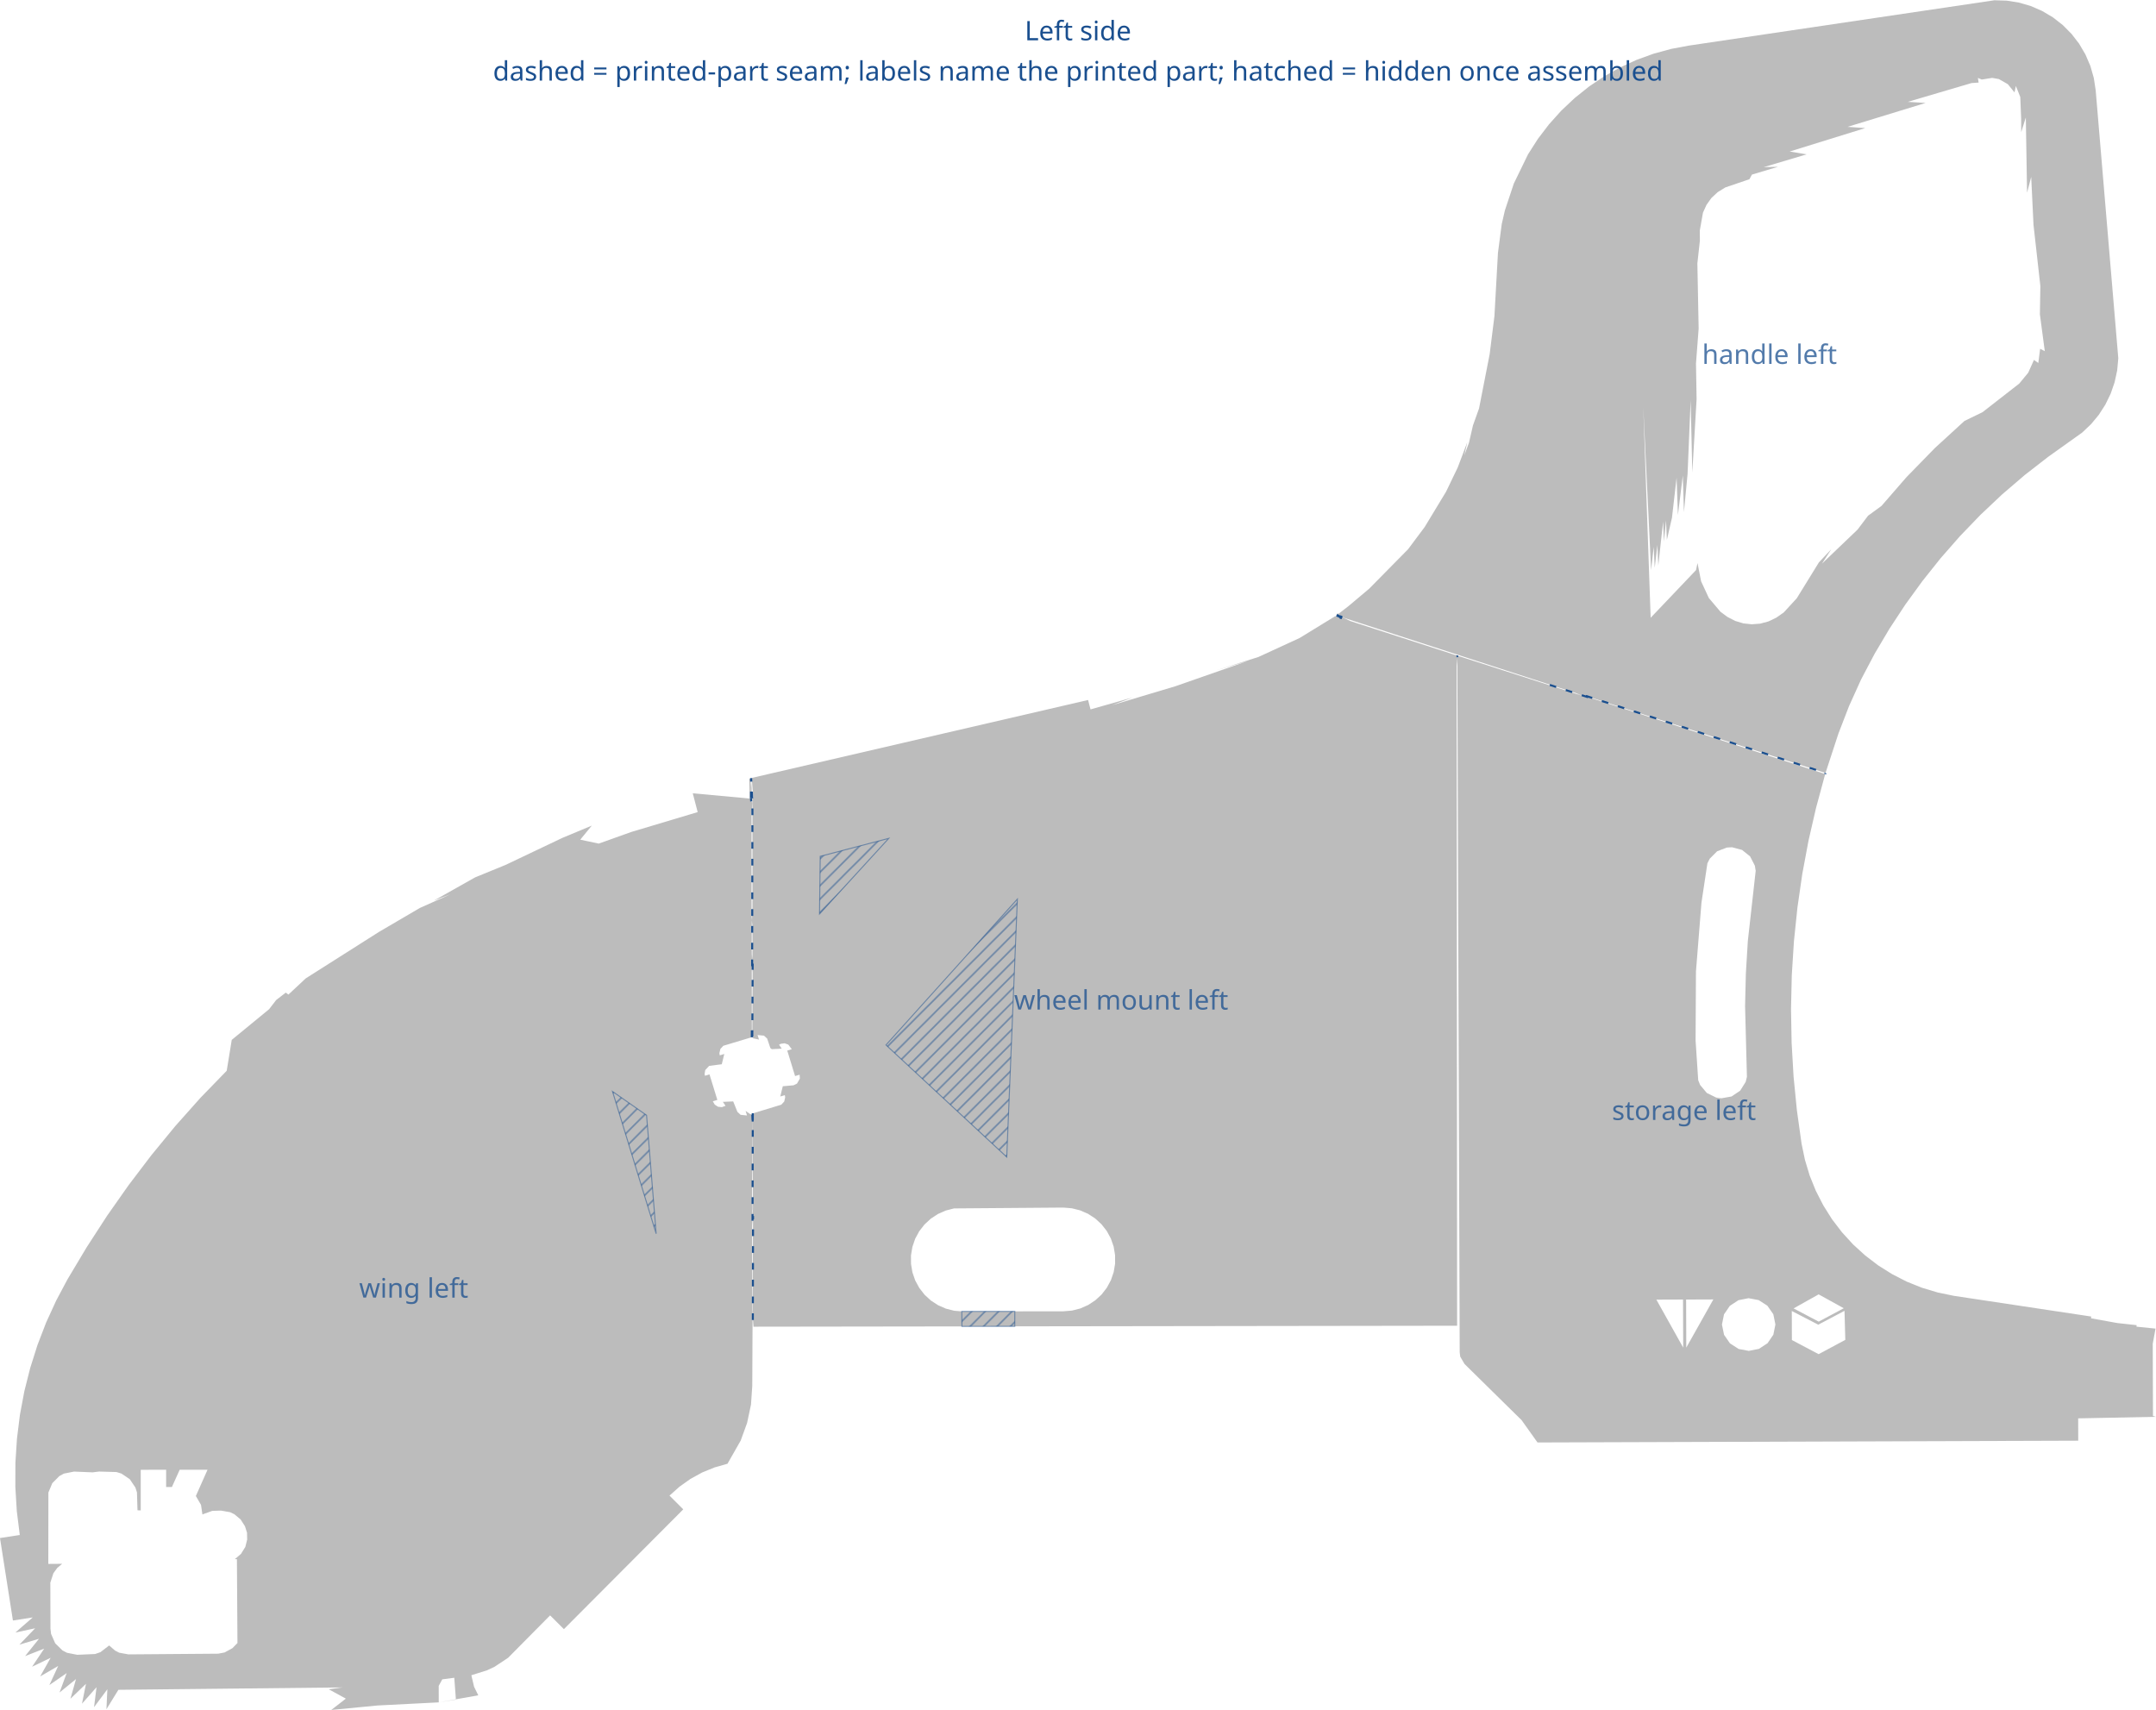
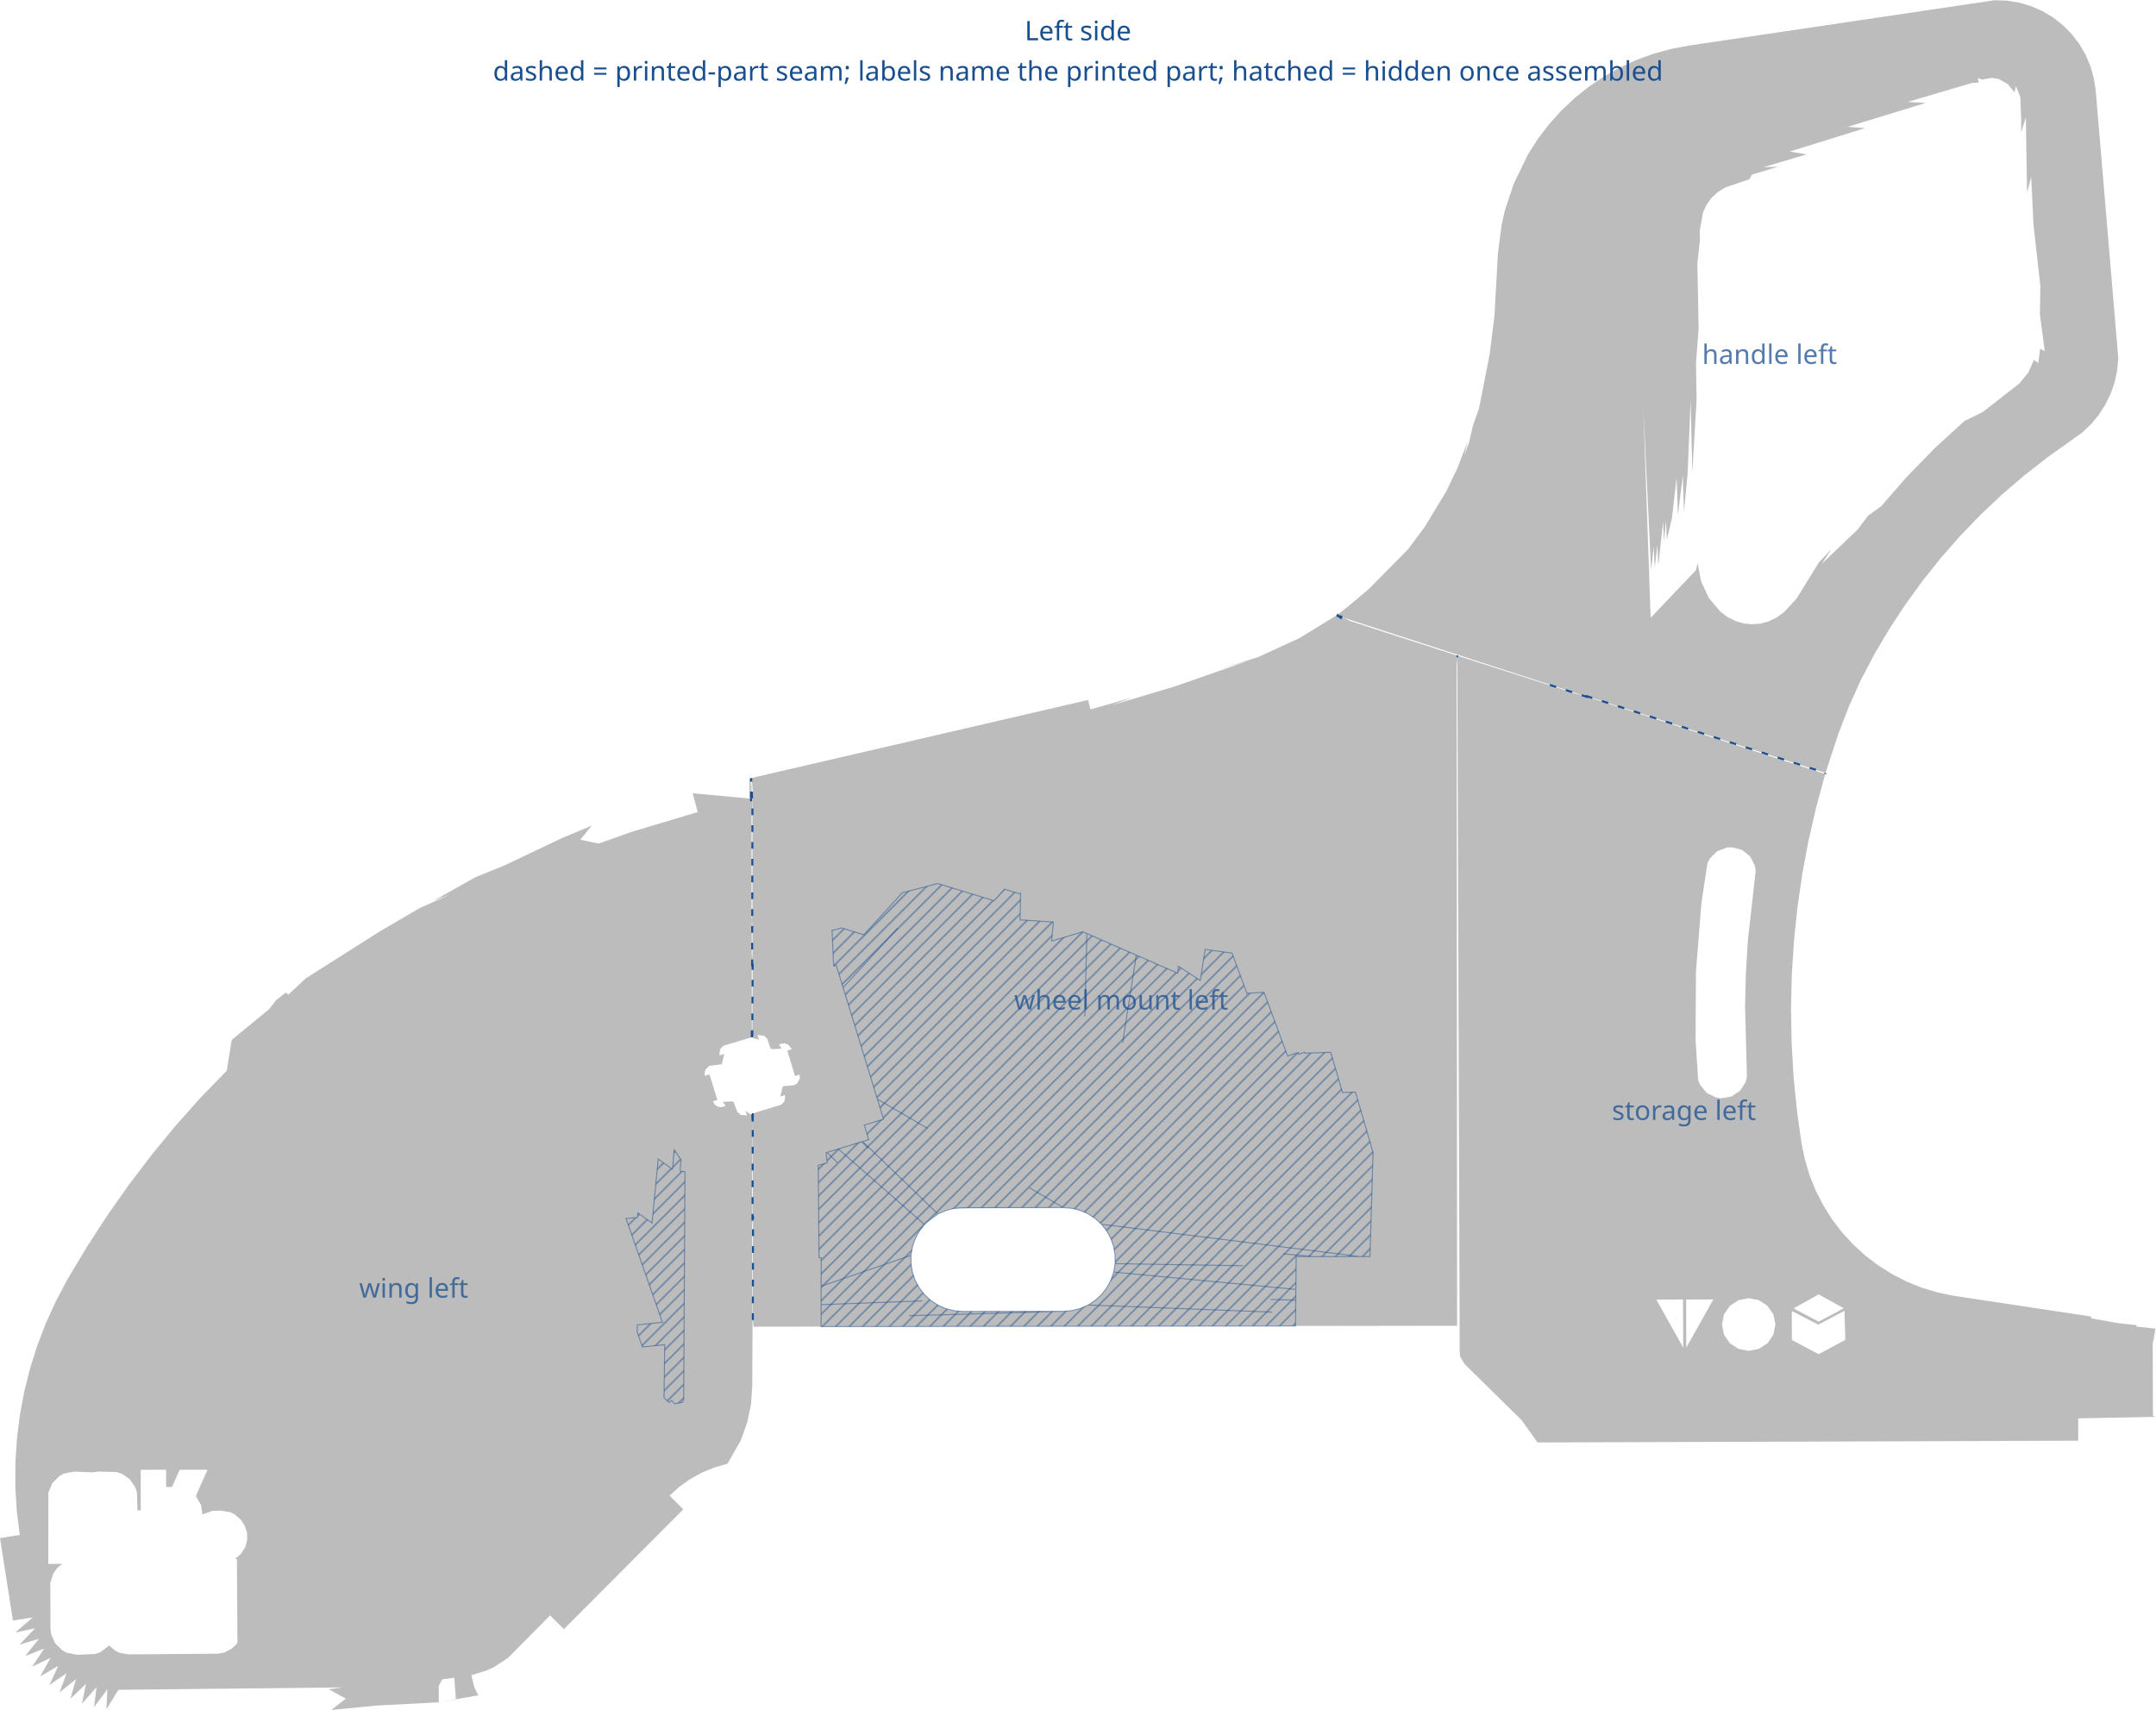
<svg xmlns="http://www.w3.org/2000/svg" width="642.1mm" height="509.3mm" viewBox="0 0 642.1 509.3" version="1.1">
  <defs>
    <pattern id="hidden" width="4" height="4" patternUnits="userSpaceOnUse">
      <path d="M-1 1 L1 -1 M0 4 L4 0 M3 5 L5 3" stroke="#1a4f8f" stroke-width="0.5" stroke-opacity="0.45" />
    </pattern>
  </defs>
  <path d="M581.88 385.95 L577.09 384.96 L572.41 383.55 L567.87 381.73 L563.52 379.5 L559.38 376.9 L555.5 373.94 L551.89 370.65 L548.59 367.04 L545.62 363.16 L543.02 359.02 L540.79 354.67 L538.96 350.14 L537.55 345.46 L536.55 340.68 L535.15 330.69 L534.16 320.65 L533.58 310.59 L533.4 300.5 L533.63 290.42 L534.27 280.35 L535.31 270.32 L536.75 260.34 L538.6 250.43 L540.86 240.6 L543.67 230.22 L472.31 207.27 L469.43 206.56 L472.08 207.51 L434.02 195.28 L434.73 402.81 L434.89 404.08 L436.17 406.26 L453.17 422.99 L457.9 429.63 L618.94 429.1 L618.92 422.45 L642.03 421.99 L641.2 421.73 L641.13 400.22 L641.96 395.72 L636.29 395.14 L636.33 394.69 L630.65 394.07 L622.76 392.65 L622.8 392.12 Z M515.82 252.35 L518.81 253.14 L521.22 255.08 L522.63 257.83 L522.88 259.37 L520.54 280.26 L519.95 289.98 L519.72 299.71 L520.27 320.72 L519.9 322.23 L518.26 324.85 L515.69 326.58 L512.65 327.12 L511.11 326.9 L508.33 325.54 L506.34 323.17 L505.76 321.73 L504.98 309.92 L505.09 289.35 L506.73 268.84 L508.5 257.13 L509.2 255.75 L511.38 253.56 L514.27 252.44 Z M549.33 390.42 L549.57 399.07 L541.63 403.33 L533.66 399.12 L533.63 390.47 L541.52 394.55 Z M541.63 385.52 L549.11 389.65 L541.65 393.64 L534.17 389.7 Z M523.78 387.23 L526.36 388.9 L528.13 391.44 L528.75 394.49 L528.14 397.53 L526.4 400.08 L523.83 401.76 L520.82 402.35 L517.8 401.78 L515.22 400.11 L513.46 397.57 L512.83 394.52 L513.44 391.48 L515.18 388.94 L517.75 387.25 L520.76 386.66 Z M510.27 387.03 L502.21 401.38 L502.16 387.06 Z M493.3 387.09 L501.24 387.06 L501.29 401.38 Z M630.87 106.71 L624.14 26.92 L623.58 23.24 L622.56 19.66 L621.09 16.24 L619.21 13.03 L616.94 10.09 L614.32 7.45 L611.4 5.17 L608.21 3.28 L604.82 1.8 L601.27 0.77 L597.64 0.19 L593.97 0.08 L503.04 13.57 L497.74 14.56 L492.52 15.98 L487.41 17.83 L482.47 20.1 L477.72 22.76 L473.2 25.81 L468.95 29.22 L464.98 32.96 L461.33 37.02 L458.02 41.36 L455.08 45.96 L450.85 54.66 L448.19 62.66 L447.24 66.78 L446.12 75.32 L445.07 94.18 L443.65 105.5 L440.49 121.65 L438.67 126.74 L437.5 131.84 L436.08 135.65 L437.01 131.66 L434.15 139.21 L430.68 146.43 L424.31 156.95 L419.36 163.58 L407.77 175.34 L401.61 180.52 L398.62 182.83 L398.3 182.66 L398.15 183.17 L400.43 184 L398.51 183.12 L398.12 183.23 L398.41 183.4 L398.17 182.99 L398.09 183.31 L543.57 230.54 L547.53 218.46 L550.68 210.31 L554.27 202.37 L558.31 194.7 L562.71 187.28 L567.46 180.05 L572.56 173.03 L578 166.21 L583.77 159.63 L589.87 153.3 L596.28 147.25 L602.99 141.5 L609.98 136.07 L620.14 128.82 L622.75 126.34 L625.06 123.56 L627.02 120.51 L628.6 117.26 L629.78 113.84 L630.54 110.31 Z M601.94 35.33 L601.96 39.35 L603.33 34.98 L603.7 57.4 L604.93 52.68 L605.62 66.98 L607.66 85.19 L607.52 93.62 L608.98 104.59 L607.59 103.88 L607.05 108.11 L605.75 107.2 L604.05 111 L601.38 114.24 L590.43 122.77 L585.05 125.38 L576.24 133.45 L567.77 142.14 L560.34 150.69 L556.35 153.6 L553.2 157.76 L542.62 167.88 L545.4 163.58 L541.71 167.5 L535.11 178.2 L531.23 182.42 L529.02 183.97 L526.67 185.09 L524.21 185.75 L521.7 185.94 L519.21 185.67 L516.79 184.94 L514.5 183.77 L512.4 182.22 L508.93 178.12 L506.62 173.13 L505.55 167.69 L505.11 169.8 L491.6 184 L489.4 121.22 L491.73 169.8 L492.51 162.89 L492.81 169.13 L493.6 162.32 L493.88 168.45 L495.3 155.4 L495.56 161.27 L496.18 155 L496.43 160.8 L497.95 154.19 L499.32 142.27 L499.72 153.37 L501.17 141.66 L501.51 152.55 L502.59 141.2 L503.51 119.15 L504 140.76 L505.28 118.88 L505.1 108.26 L505.89 97.87 L505.51 78.43 L506.26 71.67 L506.23 68.68 L507.18 63.33 L508.23 61.02 L509.68 58.98 L511.56 57.23 L513.85 55.82 L521.02 53.38 L521.76 52 L529.53 49.68 L525.28 49.78 L538.06 45.97 L533 45.13 L555.52 38.15 L550.24 37.78 L573.5 30.66 L568.16 30.34 L587.17 24.74 L589.28 24.59 L589.05 23.21 L590.21 23.69 L593.3 23.2 L595.31 23.55 L597.97 25.07 L599.96 27.52 L600.37 25.6 L601.68 28.9 Z M20.07 381.1 L16.71 387.42 L13.73 393.93 L11.16 400.61 L9 407.44 L7.25 414.38 L5.93 421.42 L5.05 428.52 L4.59 435.68 L4.57 442.85 L5 450.03 L5.89 457.18 L0 458.1 L3.85 482.66 L9.75 481.74 L4.58 486.24 L10.47 484.97 L5.79 489.84 L11.61 488.1 L7.48 493.26 L13.16 491.04 L9.55 496.43 L15.08 493.76 L11.97 499.31 L17.33 496.2 L14.71 501.88 L19.86 498.32 L17.73 504.1 L22.64 500.1 L20.98 505.96 L25.61 501.51 L24.42 507.43 L28.75 502.52 L28.01 508.47 L31.98 503.13 L31.7 509.08 L35.26 503.3 L102.03 502.59 L97.91 503.14 L103 505.93 L98.66 509.3 L112.41 507.97 L130.67 507.04 L142.44 504.94 L141.19 502.4 L140.38 498.96 L145.05 497.49 L147.27 496.45 L151.33 493.76 L163.83 481.13 L167.94 485.23 L203.49 449.55 L199.39 445.46 L202.37 442.8 L205.62 440.49 L209.12 438.57 L212.82 437.06 L216.66 435.97 L220.59 429.07 L222.5 423.82 L223.66 418.36 L224.04 412.79 L224.27 362.19 L224.04 359.35 L223.97 362.17 L224.11 365.01 L224.21 359.38 L224.05 331.66 L223.54 331.91 L222.06 330.88 L222.47 332.24 L220.57 332.05 L219.62 331.17 L218.36 328.05 L215.28 328.18 L216.08 329.35 L214.99 329.76 L213.84 329.64 L212.87 329.01 L212.29 328.01 L213.64 327.6 L211.3 320 L209.95 320.42 L209.85 319.85 L210.04 318.71 L211.21 317.46 L214.96 316.98 L215.71 313.92 L214.36 314.33 L214.25 313.69 L214.54 312.43 L215.42 311.48 L223.89 308.93 L223.91 306.5 L223.74 308.9 L224.05 308.85 L224.16 287.01 L223.94 284.27 L223.86 287.05 L224 289.79 L224.1 284.23 L224.09 239.18 L223.7 231.77 L223.76 237.73 L223.54 231.85 L223.15 231.95 L223.28 237.84 L206.32 236.28 L207.78 241.88 L188.03 247.79 L178.32 251.26 L172.81 250.09 L176.24 245.91 L167.51 249.55 L150.57 257.61 L141.5 261.32 L129.2 268.25 L134.11 266.38 L125.06 270.42 L112.84 277.58 L91.05 291.41 L85.89 296.23 L85.12 295.64 L82.26 297.84 L80.15 300.58 L69.02 309.72 L67.52 318.92 L59.67 327.01 L52.2 335.4 L45.08 344.07 L38.31 352.98 L31.88 362.13 L25.8 371.51 Z M130.67 507.04 L130.66 502.13 L131.72 500.18 L135.29 499.71 L135.78 506.21 Z M29.5 438.29 L34.7 438.44 L36.17 438.9 L38.65 440.57 L40.33 443.06 L40.79 444.52 L40.95 449.83 L41.91 449.87 L41.91 437.77 L49.48 437.76 L49.48 442.89 L51.2 442.89 L53.51 437.76 L61.81 437.75 L58.33 445.57 L59.87 448.23 L60.28 451.06 L63.23 450 L65.8 449.92 L68.54 450.4 L69.79 451 L71.65 452.55 L72.96 454.58 L73.57 456.51 L73.61 458.55 L73.07 460.73 L71.78 462.81 L69.94 464.38 L70.56 464.38 L70.72 489.36 L69.23 490.89 L66.91 492.17 L64.99 492.54 L38.25 492.75 L35.51 492.25 L34.26 491.61 L32.51 490.09 L29.91 492.09 L28.33 492.64 L22.99 492.87 L19.94 492.27 L18.59 491.56 L16.44 489.45 L15.21 486.65 L15.03 485.07 L14.99 471.38 L15.9 468.58 L17.04 467.01 L18.51 465.77 L14.39 465.8 L14.41 444.55 L15.58 441.75 L17.68 439.64 L19.01 438.91 L22.05 438.3 L27.59 438.53 Z M238.14 320.09 L238.22 321.24 L237.37 322.73 L236.33 323.25 L233.13 323.53 L232.38 326.59 L233.74 326.18 L233.84 326.82 L233.56 328.08 L232.68 329.03 L224.05 331.66 L223.95 359.38 L224.17 362.22 L224.25 359.4 L224.1 356.56 L224 362.19 L224.03 390.34 L224.41 395.15 L433.96 394.86 L433.81 198.28 L434.1 195.31 L402.19 184.99 L399.09 183.52 L398.45 183.29 L398.1 183.4 L398.35 183.57 L399.05 183.66 L397.72 183.04 L398.37 183.52 L397.56 183.58 L387.06 190.02 L374.8 195.67 L362.3 199.64 L371.74 196.82 L350.06 204.39 L331.23 210.03 L337.39 207.71 L324.78 211.29 L324.05 208.49 L223.89 231.7 L224.32 237.57 L223.96 237.72 L223.5 231.78 L223.72 238.7 L224.05 239.05 L223.83 242.47 L223.83 273.09 L224.05 275.81 L224.13 273.02 L223.98 270.31 L223.88 275.88 L223.91 306.5 L224.05 308.85 L224.56 308.6 L224.1 309.2 L226.04 309.63 L225.62 308.28 L227.53 308.46 L228.48 309.34 L229.42 312.14 L229.85 312.49 L232.81 312.33 L232.02 311.16 L232.54 310.89 L233.68 310.74 L234.77 311.13 L235.81 312.5 L234.46 312.91 L236.79 320.5 Z M316.72 390.56 L286.73 390.6 L284.19 390.4 L281.71 389.77 L279.38 388.75 L277.24 387.36 L275.36 385.63 L273.79 383.62 L272.57 381.38 L271.74 378.97 L271.32 376.45 L271.31 373.9 L271.73 371.38 L272.55 368.97 L273.76 366.73 L275.33 364.71 L277.2 362.98 L279.34 361.58 L281.67 360.55 L284.14 359.92 L316.68 359.67 L319.22 359.88 L321.69 360.5 L324.03 361.52 L326.17 362.91 L328.05 364.64 L329.62 366.65 L330.84 368.89 L331.67 371.3 L332.09 373.82 L332.1 376.37 L331.68 378.88 L330.85 381.3 L329.64 383.54 L328.08 385.56 L326.2 387.29 L324.07 388.69 L321.74 389.72 L319.26 390.35 Z" fill="#bcbcbc" fill-rule="evenodd" />
-   <path d="M192.56 332.17 L182.42 325.09 L195.42 367.46 Z M264.69 249.7 L244.28 255.05 L244.07 272.22 Z M302.99 267.79 L263.86 311.24 L299.83 344.62 Z M302.22 395.05 L302.23 390.58 L286.45 390.58 L286.49 395.07 Z" fill="url(#hidden)" fill-rule="evenodd" stroke="#1a4f8f" stroke-width="0.3" stroke-opacity="0.5" />
+   <path d="M203.29 417.66 L203.62 416.76 L204 349 L202.53 348.8 L202.84 345.48 L200.81 342.48 L200.26 348.22 L196.03 345.23 L194.19 364.26 L189.96 361.27 L189.83 362.63 L186.43 362.91 L197.29 393.84 L189.79 394.61 L189.77 396.75 L191.33 401.19 L197.96 400.51 L197.76 416.31 L199.27 417.74 L199.97 417.1 L200.94 418.11 Z M407.99 374.25 L408.93 343.26 L403.68 325.27 L399.82 325.4 L396.32 313.43 L388.6 313.68 L388.51 313.39 L386.79 314.03 L386.6 313.5 L383.47 314.53 L376.44 295.54 L371.35 295.87 L366.94 283.89 L358.92 282.77 L357.47 292.04 L350.92 287.77 L350.73 289.86 L338.41 284.48 L334.33 310.66 L338.41 284.48 L323.69 278.05 L323.09 302.72 L323.69 278.05 L322.49 277.52 L313.19 280.29 L313.71 274.62 L303.78 273.97 L303.97 266.04 L303.78 266.25 L299.17 264.84 L296.03 268.28 L279.24 263.15 L268.73 265.9 L257.26 278.42 L250.61 276.39 L247.81 277.12 L248.28 287.74 L249.05 287.5 L251.1 294.16 L267.34 276.43 L251.1 294.16 L261.3 327.36 L276.24 336.08 L261.3 327.36 L263.13 333.33 L257.4 335.1 L258.73 339.42 L256.92 339.98 L279.34 361.58 L281.67 360.55 L284.14 359.92 L286.69 359.71 L316.68 359.67 L306.57 353.77 L316.68 359.67 L319.22 359.88 L321.69 360.5 L324.03 361.52 L326.17 362.91 L328.05 364.64 L404.98 374.26 Z M276.27 363.85 L279.34 361.58 L256.92 339.98 L256.58 340.08 L258.55 341.94 L256.58 340.08 L249.66 342.21 L275.33 364.71 Z M271.31 373.9 L271.73 371.38 L272.55 368.97 L273.76 366.73 L275.33 364.71 L249.66 342.21 L246.3 343.24 L249.43 346.3 L246.3 343.24 L246.02 343.33 L246.36 346.33 L243.7 347.07 L243.92 374.59 L244.57 374.59 L244.56 383.09 Z M386.03 374.28 L391.46 374.27 L382.19 373.45 L391.46 374.27 L404.98 374.26 L328.05 364.64 L329.62 366.65 L330.84 368.89 L331.67 371.3 L332.09 373.82 L332.1 376.37 L370.13 377 L332.1 376.37 L331.68 378.88 L385.93 384.04 Z M267.35 395.1 L385.82 394.94 L385.9 387.25 L378.42 387.03 L385.9 387.25 L385.93 384.04 L331.68 378.88 L330.85 381.3 L329.64 383.54 L328.08 385.56 L326.2 387.29 L324.07 388.69 L378.88 390.8 L324.07 388.69 L321.74 389.72 L319.26 390.35 L316.72 390.56 L270.7 391.88 L316.72 390.56 L286.73 390.6 L284.19 390.4 L281.71 389.77 L279.38 388.75 L277.24 387.36 L275.36 385.63 L273.79 383.62 L272.57 381.38 L271.74 378.97 L271.32 376.45 L271.31 373.9 L244.56 383.09 L244.55 388.58 L274.69 387.45 L244.55 388.58 L244.55 395.13 Z" fill="url(#hidden)" fill-rule="evenodd" stroke="#1a4f8f" stroke-width="0.3" stroke-opacity="0.5" />
  <polyline points="433.91,195.53 434,195.59" fill="none" stroke="#1a4f8f" stroke-width="0.6" stroke-dasharray="2 3" />
  <polyline points="434.13,195.53 434.03,195.45" fill="none" stroke="#1a4f8f" stroke-width="0.6" stroke-dasharray="2 3" />
  <polyline points="433.89,195.6 434.1,195.31" fill="none" stroke="#1a4f8f" stroke-width="0.6" stroke-dasharray="2 3" />
  <polyline points="472.31,207.27 543.67,230.22 543.57,230.54" fill="none" stroke="#1a4f8f" stroke-width="0.6" stroke-dasharray="2 3" />
  <polyline points="461.56,204 474.93,208.3" fill="none" stroke="#1a4f8f" stroke-width="0.6" stroke-dasharray="2 3" />
  <polyline points="398.98,183.9 399.62,184.15" fill="none" stroke="#1a4f8f" stroke-width="0.6" stroke-dasharray="2 3" />
  <polyline points="398.09,183.31 399.65,184.03" fill="none" stroke="#1a4f8f" stroke-width="0.6" stroke-dasharray="2 3" />
  <polyline points="398.12,183.23 398.41,183.4" fill="none" stroke="#1a4f8f" stroke-width="0.6" stroke-dasharray="2 3" />
  <polyline points="399.68,183.93 398.15,183.17" fill="none" stroke="#1a4f8f" stroke-width="0.6" stroke-dasharray="2 3" />
  <polyline points="399.09,183.52 399.71,183.81" fill="none" stroke="#1a4f8f" stroke-width="0.6" stroke-dasharray="2 3" />
  <polyline points="224.18,334.05 224.05,331.66" fill="none" stroke="#1a4f8f" stroke-width="0.6" stroke-dasharray="2 3" />
  <polyline points="224.2,331.58 224.11,365.01" fill="none" stroke="#1a4f8f" stroke-width="0.6" stroke-dasharray="2 3" />
  <polyline points="224.21,393.16 224.27,362.19" fill="none" stroke="#1a4f8f" stroke-width="0.6" stroke-dasharray="2 3" />
  <polyline points="223.66,237.74 223.7,231.77 224.09,239.18 224,289.79" fill="none" stroke="#1a4f8f" stroke-width="0.6" stroke-dasharray="2 3" />
  <polyline points="224.05,308.85 224.16,287.01" fill="none" stroke="#1a4f8f" stroke-width="0.6" stroke-dasharray="2 3" />
  <polyline points="223.89,308.93 223.91,306.5" fill="none" stroke="#1a4f8f" stroke-width="0.6" stroke-dasharray="2 3" />
  <polyline points="223.66,237.74 223.72,238.7 223.66,237.74" fill="none" stroke="#1a4f8f" stroke-width="0.6" stroke-dasharray="2 3" />
  <text x="501.52" y="333.57" text-anchor="middle" font-family="sans-serif" font-size="8" fill="#1a4f8f" opacity="0.75">storage left</text>
  <text x="527" y="108.38" text-anchor="middle" font-family="sans-serif" font-size="8" fill="#1a4f8f" opacity="0.75">handle left</text>
  <text x="123.21" y="386.49" text-anchor="middle" font-family="sans-serif" font-size="8" fill="#1a4f8f" opacity="0.75">wing left</text>
  <text x="333.91" y="300.69" text-anchor="middle" font-family="sans-serif" font-size="8" fill="#1a4f8f" opacity="0.75">wheel mount left</text>
  <text x="321.05" y="12" text-anchor="middle" font-family="sans-serif" font-size="8" fill="#1a4f8f">Left side</text>
  <text x="321.05" y="24" text-anchor="middle" font-family="sans-serif" font-size="8" fill="#1a4f8f">dashed = printed-part seam; labels name the printed part; hatched = hidden once assembled</text>
</svg>
